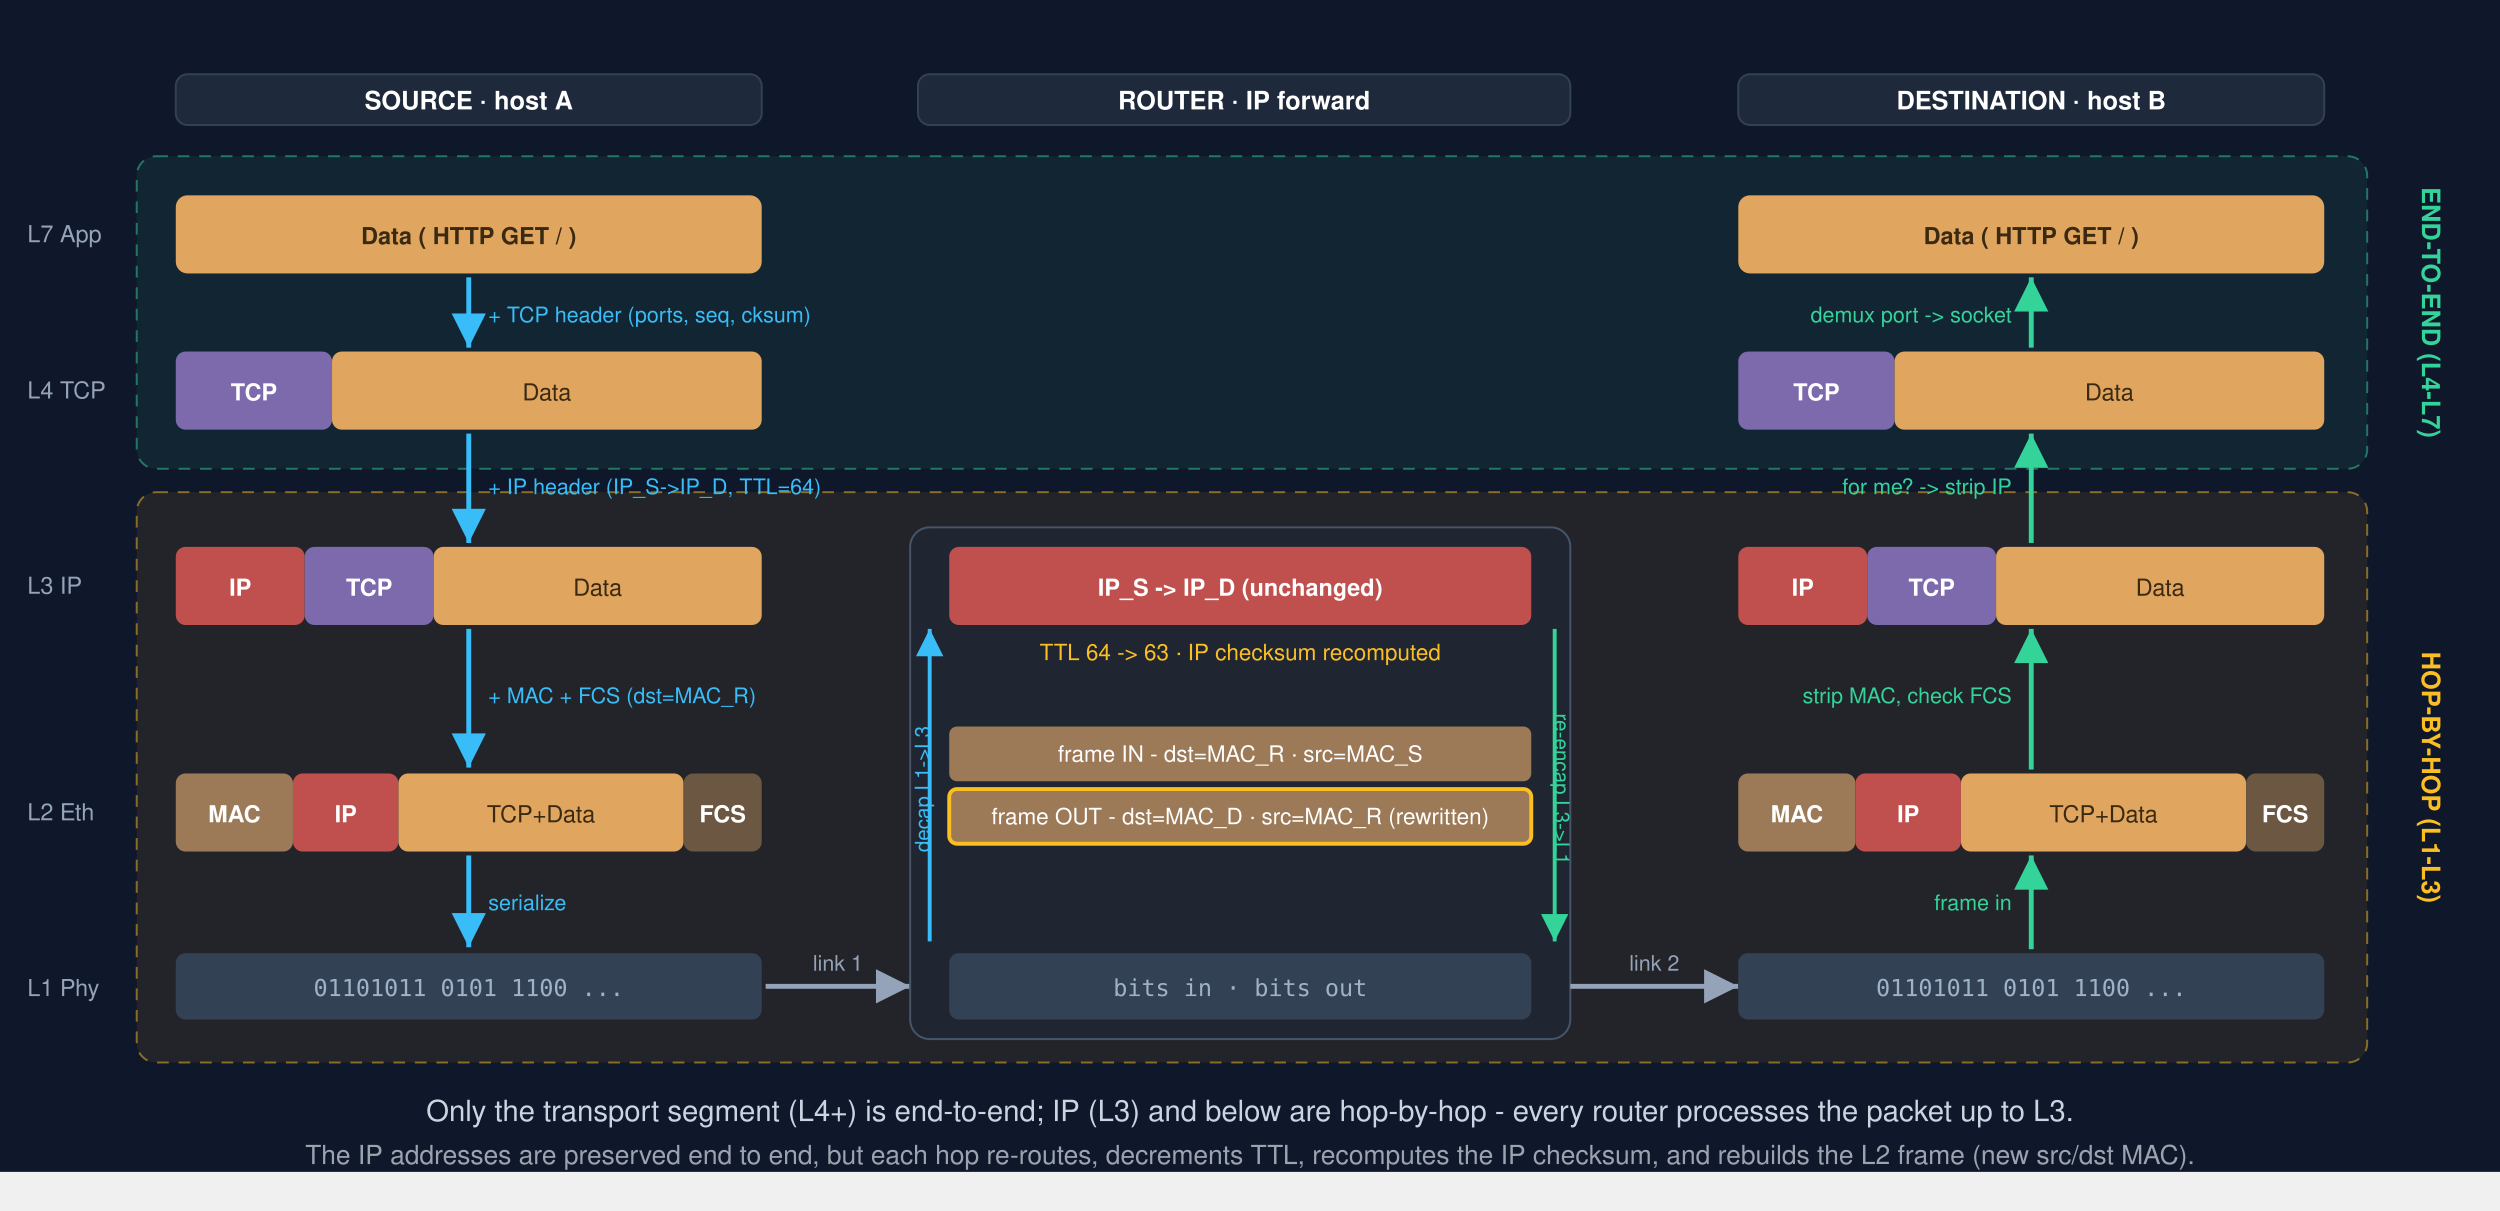
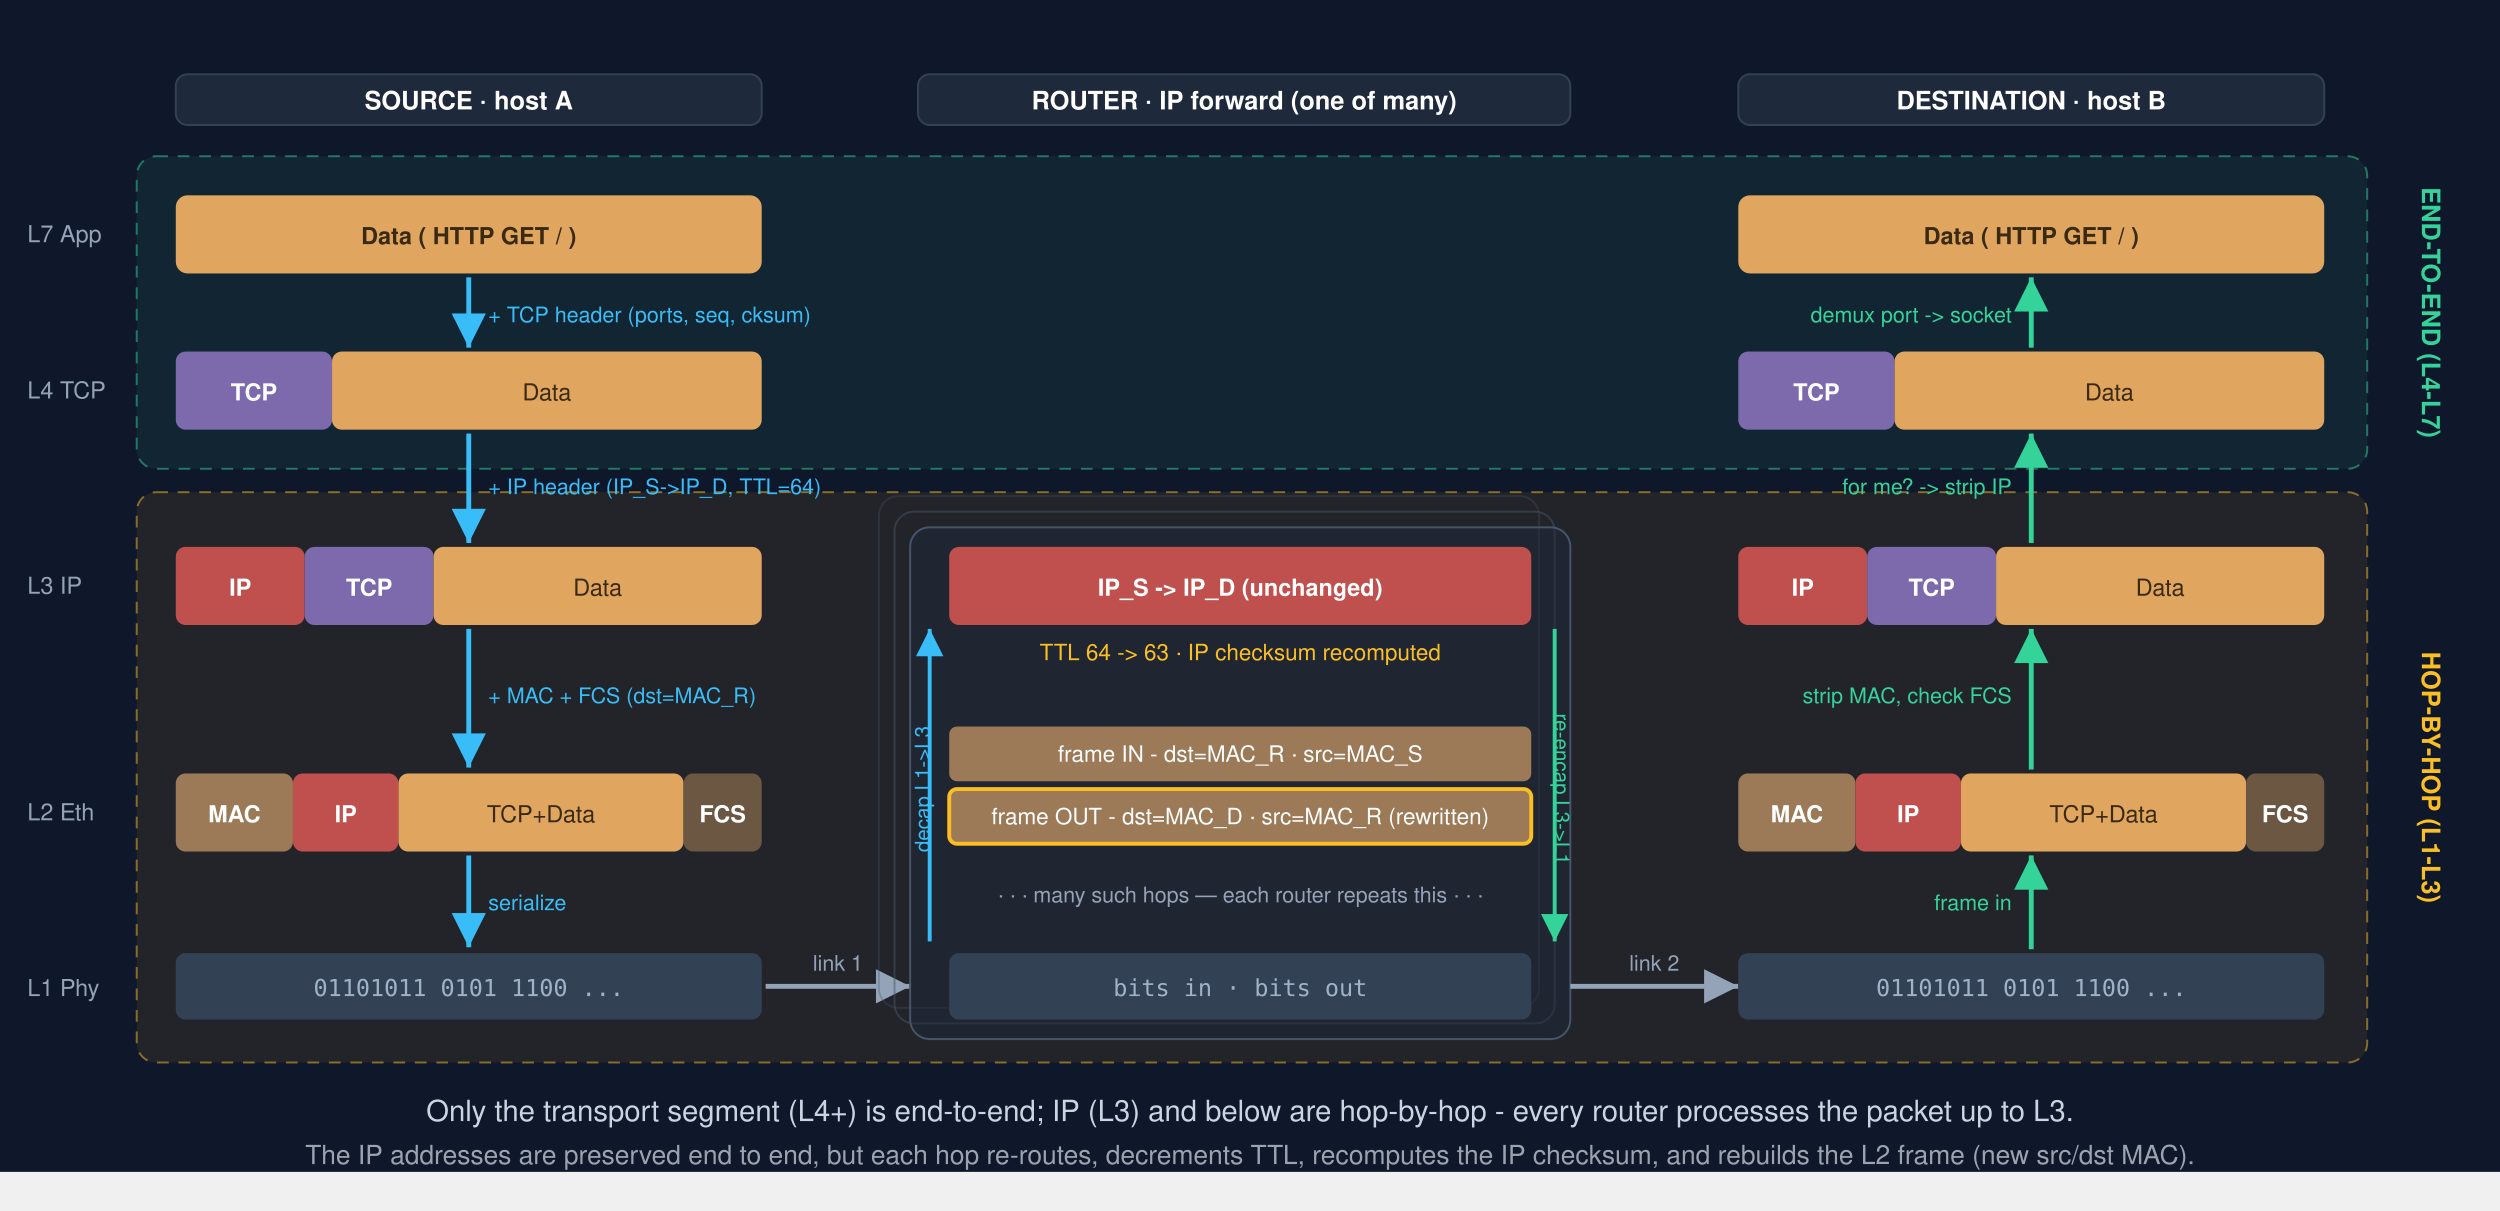
<svg xmlns="http://www.w3.org/2000/svg" viewBox="0 0 1280 620" width="1280" height="620" font-family="Segoe UI, Helvetica, Arial, sans-serif" role="img" aria-label="Encapsulation at the source, IP forwarding at the router, decapsulation at the destination, with end-to-end and hop-by-hop scopes">
  <defs>
    <marker id="ab" markerWidth="9" markerHeight="9" refX="7" refY="3.5" orient="auto">
      <path d="M0,0 L7,3.5 L0,7 z" fill="#38bdf8" />
    </marker>
    <marker id="agr" markerWidth="9" markerHeight="9" refX="7" refY="3.5" orient="auto">
      <path d="M0,0 L7,3.5 L0,7 z" fill="#34d399" />
    </marker>
    <marker id="ag" markerWidth="9" markerHeight="9" refX="7" refY="3.5" orient="auto">
      <path d="M0,0 L7,3.5 L0,7 z" fill="#94a3b8" />
    </marker>
  </defs>
  <rect x="0" y="0" width="1280" height="600" fill="#0f172a" />
  <rect x="70" y="80" width="1142" height="160" rx="10" fill="#34d399" fill-opacity="0.08" stroke="#34d399" stroke-opacity="0.5" stroke-dasharray="6 5" />
  <rect x="70" y="252" width="1142" height="292" rx="10" fill="#fbbf24" fill-opacity="0.08" stroke="#fbbf24" stroke-opacity="0.5" stroke-dasharray="6 5" />
  <text x="1240" y="160" transform="rotate(90 1240 160)" text-anchor="middle" fill="#34d399" font-size="13" font-weight="700">END-TO-END (L4-L7)</text>
  <text x="1240" y="398" transform="rotate(90 1240 398)" text-anchor="middle" fill="#fbbf24" font-size="13" font-weight="700">HOP-BY-HOP (L1-L3)</text>
  <g fill="#94a3b8" font-size="12" text-anchor="start">
    <text x="14" y="124">L7 App</text>
    <text x="14" y="204">L4 TCP</text>
    <text x="14" y="304">L3 IP</text>
    <text x="14" y="420">L2 Eth</text>
    <text x="14" y="510">L1 Phy</text>
  </g>
  <g text-anchor="middle" fill="#fff" font-weight="700" font-size="13">
    <rect x="90" y="38" width="300" height="26" rx="6" fill="#1e293b" stroke="#334155" />
    <text x="240" y="56">SOURCE · host A</text>
    <rect x="470" y="38" width="334" height="26" rx="6" fill="#1e293b" stroke="#334155" />
-     <text x="637" y="56">ROUTER · IP forward</text>
+     <text x="637" y="56">ROUTER · IP forward (one of many)</text>
    <rect x="890" y="38" width="300" height="26" rx="6" fill="#1e293b" stroke="#334155" />
    <text x="1040" y="56">DESTINATION · host B</text>
  </g>
  <g text-anchor="middle" font-weight="700" font-size="12">
    <rect x="90" y="100" width="300" height="40" rx="6" fill="#e0a55e" />
    <text x="240" y="125" fill="#3a2a12">Data ( HTTP GET / )</text>
    <rect x="90" y="180" width="80" height="40" rx="5" fill="#7c6aad" />
    <text x="130" y="205" fill="#fff">TCP</text>
    <rect x="170" y="180" width="220" height="40" rx="5" fill="#e0a55e" />
    <text x="280" y="205" fill="#3a2a12" font-weight="400">Data</text>
    <rect x="90" y="280" width="66" height="40" rx="5" fill="#c0504d" />
    <text x="123" y="305" fill="#fff">IP</text>
    <rect x="156" y="280" width="66" height="40" rx="5" fill="#7c6aad" />
    <text x="189" y="305" fill="#fff">TCP</text>
    <rect x="222" y="280" width="168" height="40" rx="5" fill="#e0a55e" />
    <text x="306" y="305" fill="#3a2a12" font-weight="400">Data</text>
    <rect x="90" y="396" width="60" height="40" rx="5" fill="#9c7a57" />
    <text x="120" y="421" fill="#fff">MAC</text>
    <rect x="150" y="396" width="54" height="40" rx="5" fill="#c0504d" />
    <text x="177" y="421" fill="#fff">IP</text>
    <rect x="204" y="396" width="146" height="40" rx="5" fill="#e0a55e" />
    <text x="277" y="421" fill="#3a2a12" font-weight="400">TCP+Data</text>
    <rect x="350" y="396" width="40" height="40" rx="5" fill="#6b5742" />
    <text x="370" y="421" fill="#fff">FCS</text>
    <rect x="90" y="488" width="300" height="34" rx="5" fill="#334155" />
    <text x="240" y="510" fill="#9fb3c8" font-weight="400" font-family="monospace">01101011 0101 1100 ...</text>
  </g>
  <g font-size="11" fill="#38bdf8" text-anchor="start">
    <line x1="240" y1="142" x2="240" y2="178" stroke="#38bdf8" stroke-width="2.5" marker-end="url(#ab)" />
    <text x="250" y="165">+ TCP header (ports, seq, cksum)</text>
    <line x1="240" y1="222" x2="240" y2="278" stroke="#38bdf8" stroke-width="2.5" marker-end="url(#ab)" />
    <text x="250" y="253">+ IP header (IP_S-&gt;IP_D, TTL=64)</text>
    <line x1="240" y1="322" x2="240" y2="393" stroke="#38bdf8" stroke-width="2.5" marker-end="url(#ab)" />
    <text x="250" y="360">+ MAC + FCS (dst=MAC_R)</text>
    <line x1="240" y1="438" x2="240" y2="485" stroke="#38bdf8" stroke-width="2.5" marker-end="url(#ab)" />
    <text x="250" y="466">serialize</text>
  </g>
  <line x1="392" y1="505" x2="466" y2="505" stroke="#94a3b8" stroke-width="2.5" marker-end="url(#ag)" />
  <text x="429" y="497" text-anchor="middle" fill="#94a3b8" font-size="11">link 1</text>
+   <rect x="450" y="254" width="338" height="262" rx="10" fill="none" stroke="#475569" stroke-opacity="0.3" />
+   <rect x="458" y="262" width="338" height="262" rx="10" fill="none" stroke="#475569" stroke-opacity="0.5" />
  <rect x="466" y="270" width="338" height="262" rx="10" fill="#1e293b" fill-opacity="0.45" stroke="#475569" />
  <g text-anchor="middle" font-size="12">
    <rect x="486" y="280" width="298" height="40" rx="5" fill="#c0504d" />
    <text x="635" y="305" fill="#fff" font-weight="700">IP_S -&gt; IP_D   (unchanged)</text>
    <text x="635" y="338" fill="#fbbf24" font-size="11.5">TTL 64 -&gt; 63 · IP checksum recomputed</text>
    <rect x="486" y="372" width="298" height="28" rx="4" fill="#9c7a57" />
    <text x="635" y="390" fill="#fff" font-size="11.5">frame IN - dst=MAC_R · src=MAC_S</text>
    <rect x="486" y="404" width="298" height="28" rx="4" fill="#9c7a57" stroke="#fbbf24" stroke-width="2" />
    <text x="635" y="422" fill="#fff" font-size="11.5">frame OUT - dst=MAC_D · src=MAC_R (rewritten)</text>
    <rect x="486" y="488" width="298" height="34" rx="5" fill="#334155" />
    <text x="635" y="510" fill="#9fb3c8" font-family="monospace">bits in  ·  bits out</text>
  </g>
  <line x1="476" y1="482" x2="476" y2="322" stroke="#38bdf8" stroke-width="2" marker-end="url(#ab)" />
  <text x="476" y="404" text-anchor="middle" fill="#38bdf8" font-size="10.5" transform="rotate(-90 476 404)">decap L1-&gt;L3</text>
  <line x1="796" y1="322" x2="796" y2="482" stroke="#34d399" stroke-width="2" marker-end="url(#agr)" />
  <text x="796" y="404" text-anchor="middle" fill="#34d399" font-size="10.5" transform="rotate(90 796 404)">re-encap L3-&gt;L1</text>
+   <text x="635" y="462" text-anchor="middle" fill="#94a3b8" font-size="11">· · ·  many such hops — each router repeats this  · · ·</text>
  <line x1="804" y1="505" x2="890" y2="505" stroke="#94a3b8" stroke-width="2.5" marker-end="url(#ag)" />
  <text x="847" y="497" text-anchor="middle" fill="#94a3b8" font-size="11">link 2</text>
  <g text-anchor="middle" font-weight="700" font-size="12">
    <rect x="890" y="488" width="300" height="34" rx="5" fill="#334155" />
    <text x="1040" y="510" fill="#9fb3c8" font-weight="400" font-family="monospace">01101011 0101 1100 ...</text>
    <rect x="890" y="396" width="60" height="40" rx="5" fill="#9c7a57" />
    <text x="920" y="421" fill="#fff">MAC</text>
    <rect x="950" y="396" width="54" height="40" rx="5" fill="#c0504d" />
    <text x="977" y="421" fill="#fff">IP</text>
    <rect x="1004" y="396" width="146" height="40" rx="5" fill="#e0a55e" />
    <text x="1077" y="421" fill="#3a2a12" font-weight="400">TCP+Data</text>
    <rect x="1150" y="396" width="40" height="40" rx="5" fill="#6b5742" />
    <text x="1170" y="421" fill="#fff">FCS</text>
    <rect x="890" y="280" width="66" height="40" rx="5" fill="#c0504d" />
    <text x="923" y="305" fill="#fff">IP</text>
    <rect x="956" y="280" width="66" height="40" rx="5" fill="#7c6aad" />
    <text x="989" y="305" fill="#fff">TCP</text>
    <rect x="1022" y="280" width="168" height="40" rx="5" fill="#e0a55e" />
    <text x="1106" y="305" fill="#3a2a12" font-weight="400">Data</text>
    <rect x="890" y="180" width="80" height="40" rx="5" fill="#7c6aad" />
    <text x="930" y="205" fill="#fff">TCP</text>
    <rect x="970" y="180" width="220" height="40" rx="5" fill="#e0a55e" />
    <text x="1080" y="205" fill="#3a2a12" font-weight="400">Data</text>
    <rect x="890" y="100" width="300" height="40" rx="6" fill="#e0a55e" />
    <text x="1040" y="125" fill="#3a2a12">Data ( HTTP GET / )</text>
  </g>
  <g font-size="11" fill="#34d399" text-anchor="end">
    <line x1="1040" y1="486" x2="1040" y2="438" stroke="#34d399" stroke-width="2.5" marker-end="url(#agr)" />
    <text x="1030" y="466">frame in</text>
    <line x1="1040" y1="394" x2="1040" y2="322" stroke="#34d399" stroke-width="2.5" marker-end="url(#agr)" />
    <text x="1030" y="360">strip MAC, check FCS</text>
    <line x1="1040" y1="278" x2="1040" y2="222" stroke="#34d399" stroke-width="2.5" marker-end="url(#agr)" />
    <text x="1030" y="253">for me? -&gt; strip IP</text>
    <line x1="1040" y1="178" x2="1040" y2="142" stroke="#34d399" stroke-width="2.5" marker-end="url(#agr)" />
    <text x="1030" y="165">demux port -&gt; socket</text>
  </g>
  <text x="640" y="574" text-anchor="middle" fill="#cbd5e1" font-size="15">Only the transport segment (L4+) is end-to-end; IP (L3) and below are hop-by-hop - every router processes the packet up to L3.</text>
  <text x="640" y="596" text-anchor="middle" fill="#9ca3af" font-size="13.5">The IP addresses are preserved end to end, but each hop re-routes, decrements TTL, recomputes the IP checksum, and rebuilds the L2 frame (new src/dst MAC).</text>
</svg>
